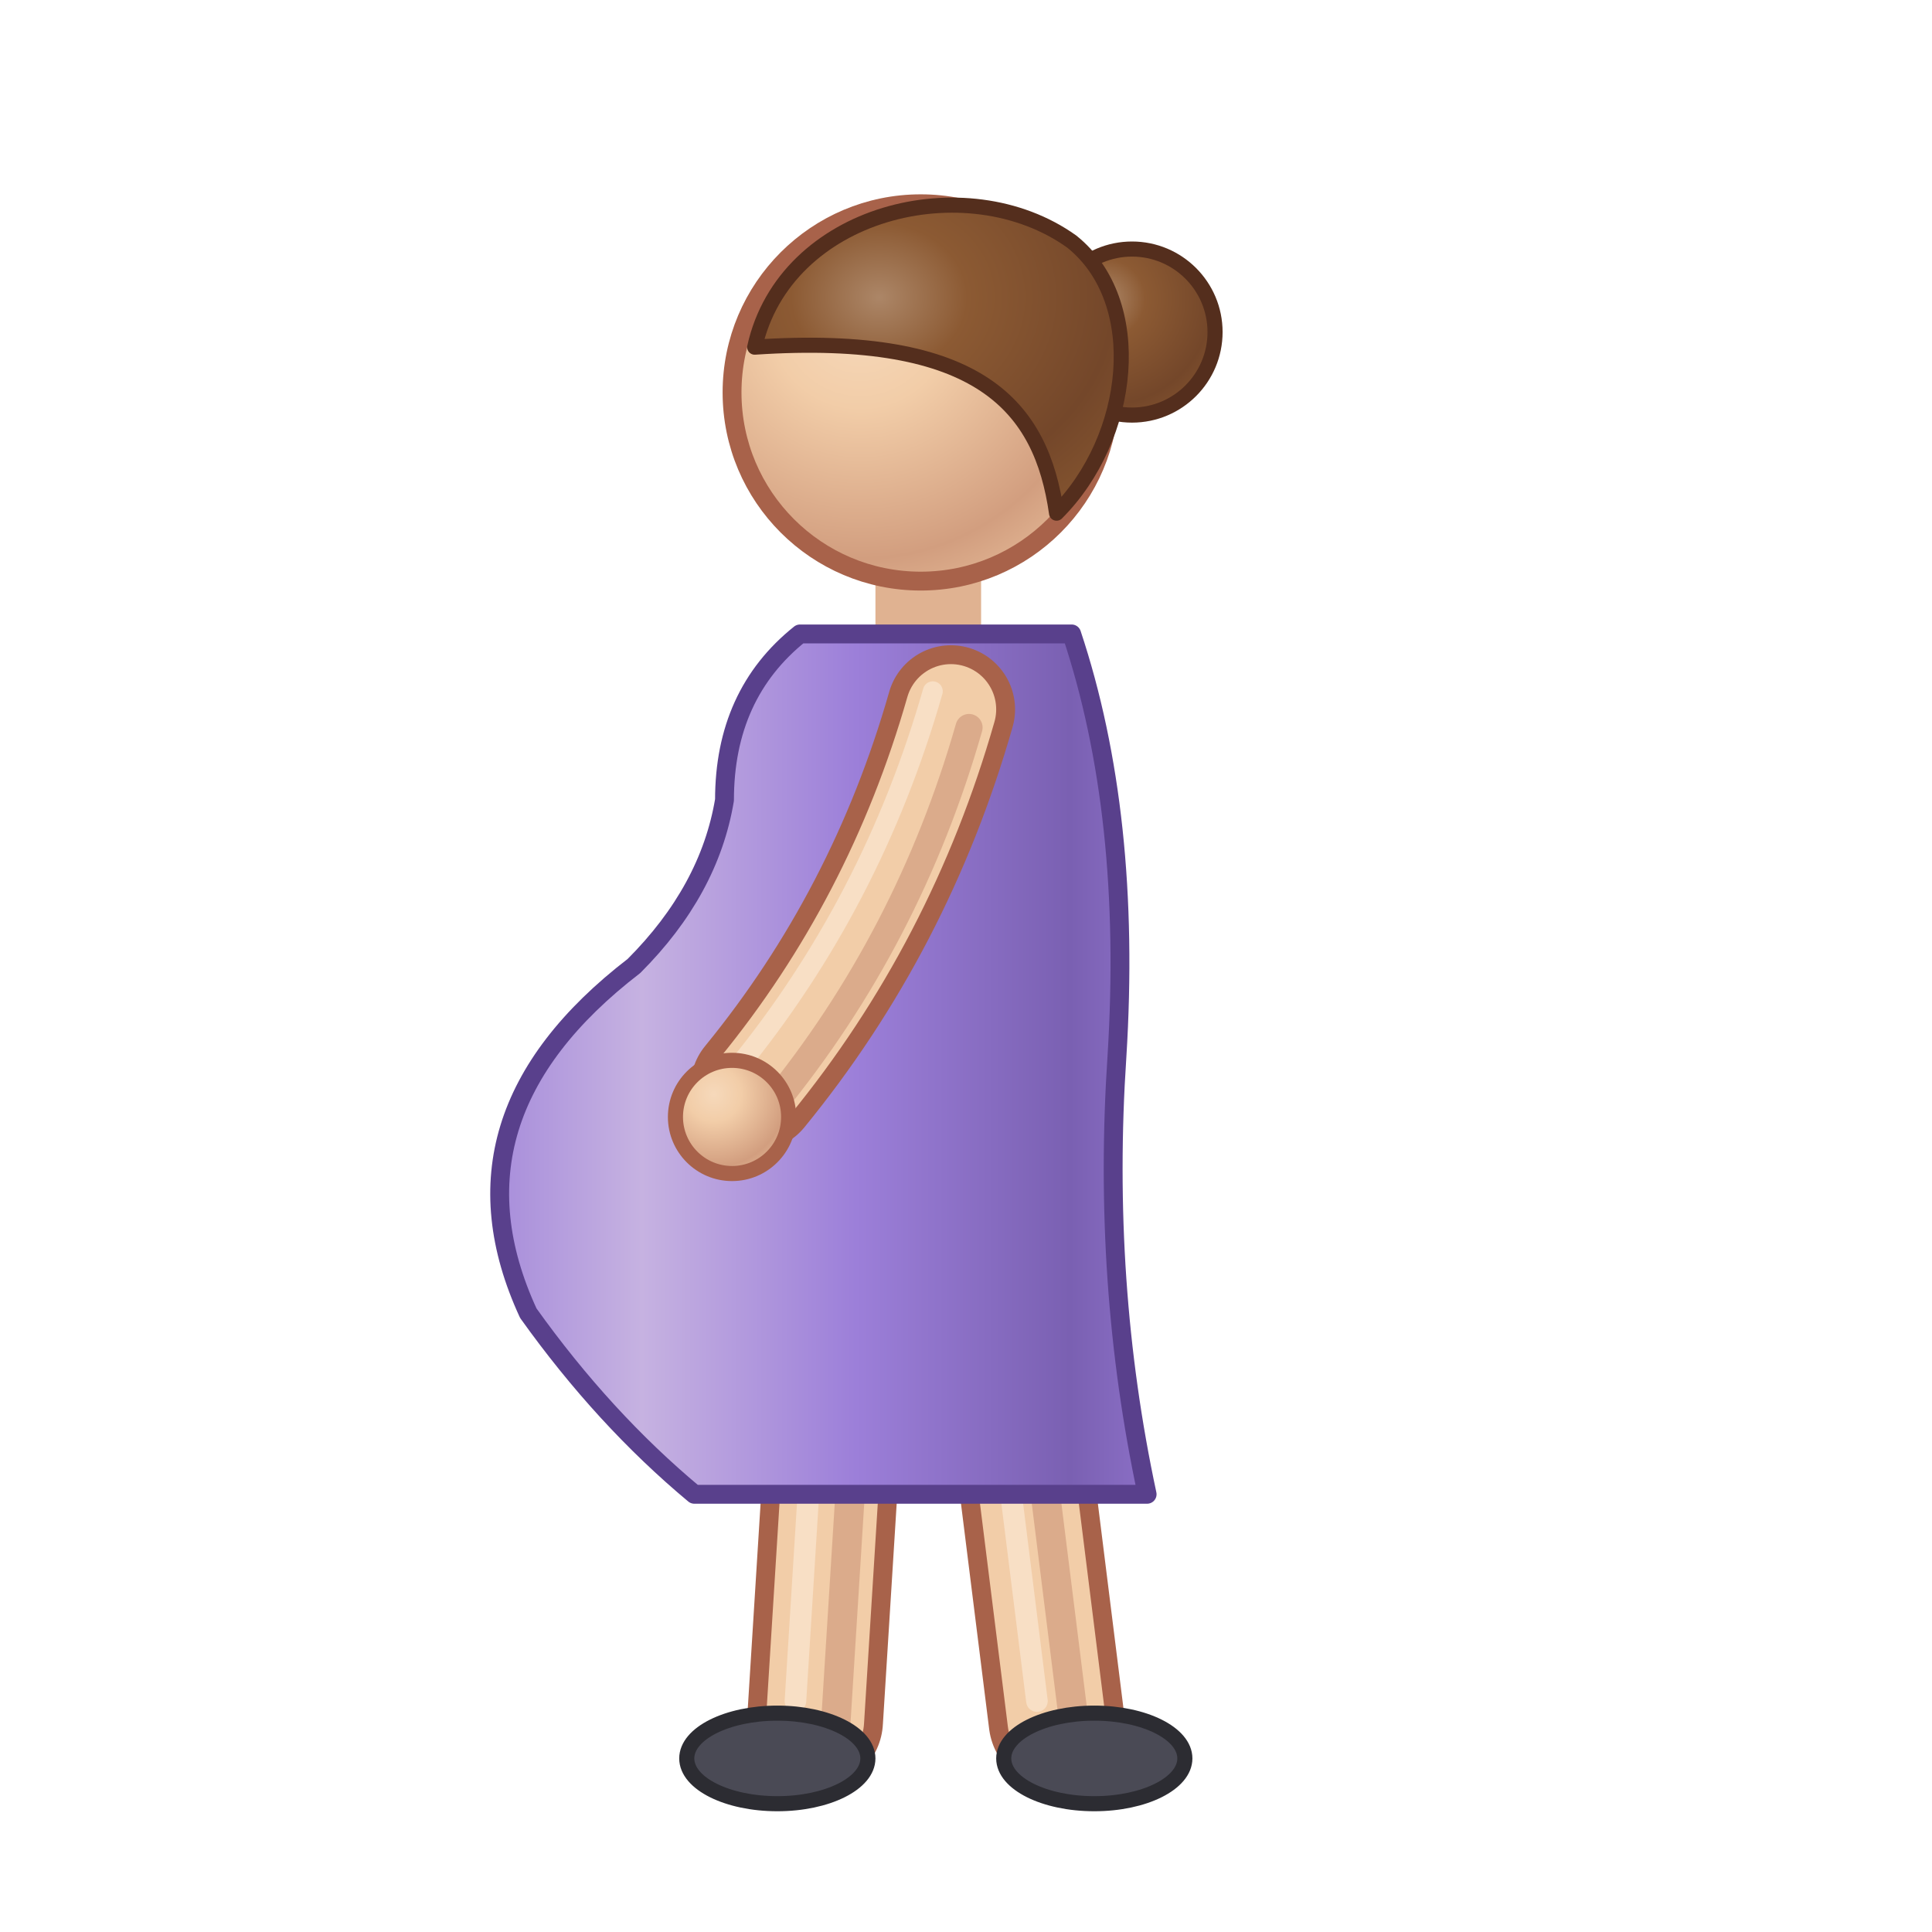
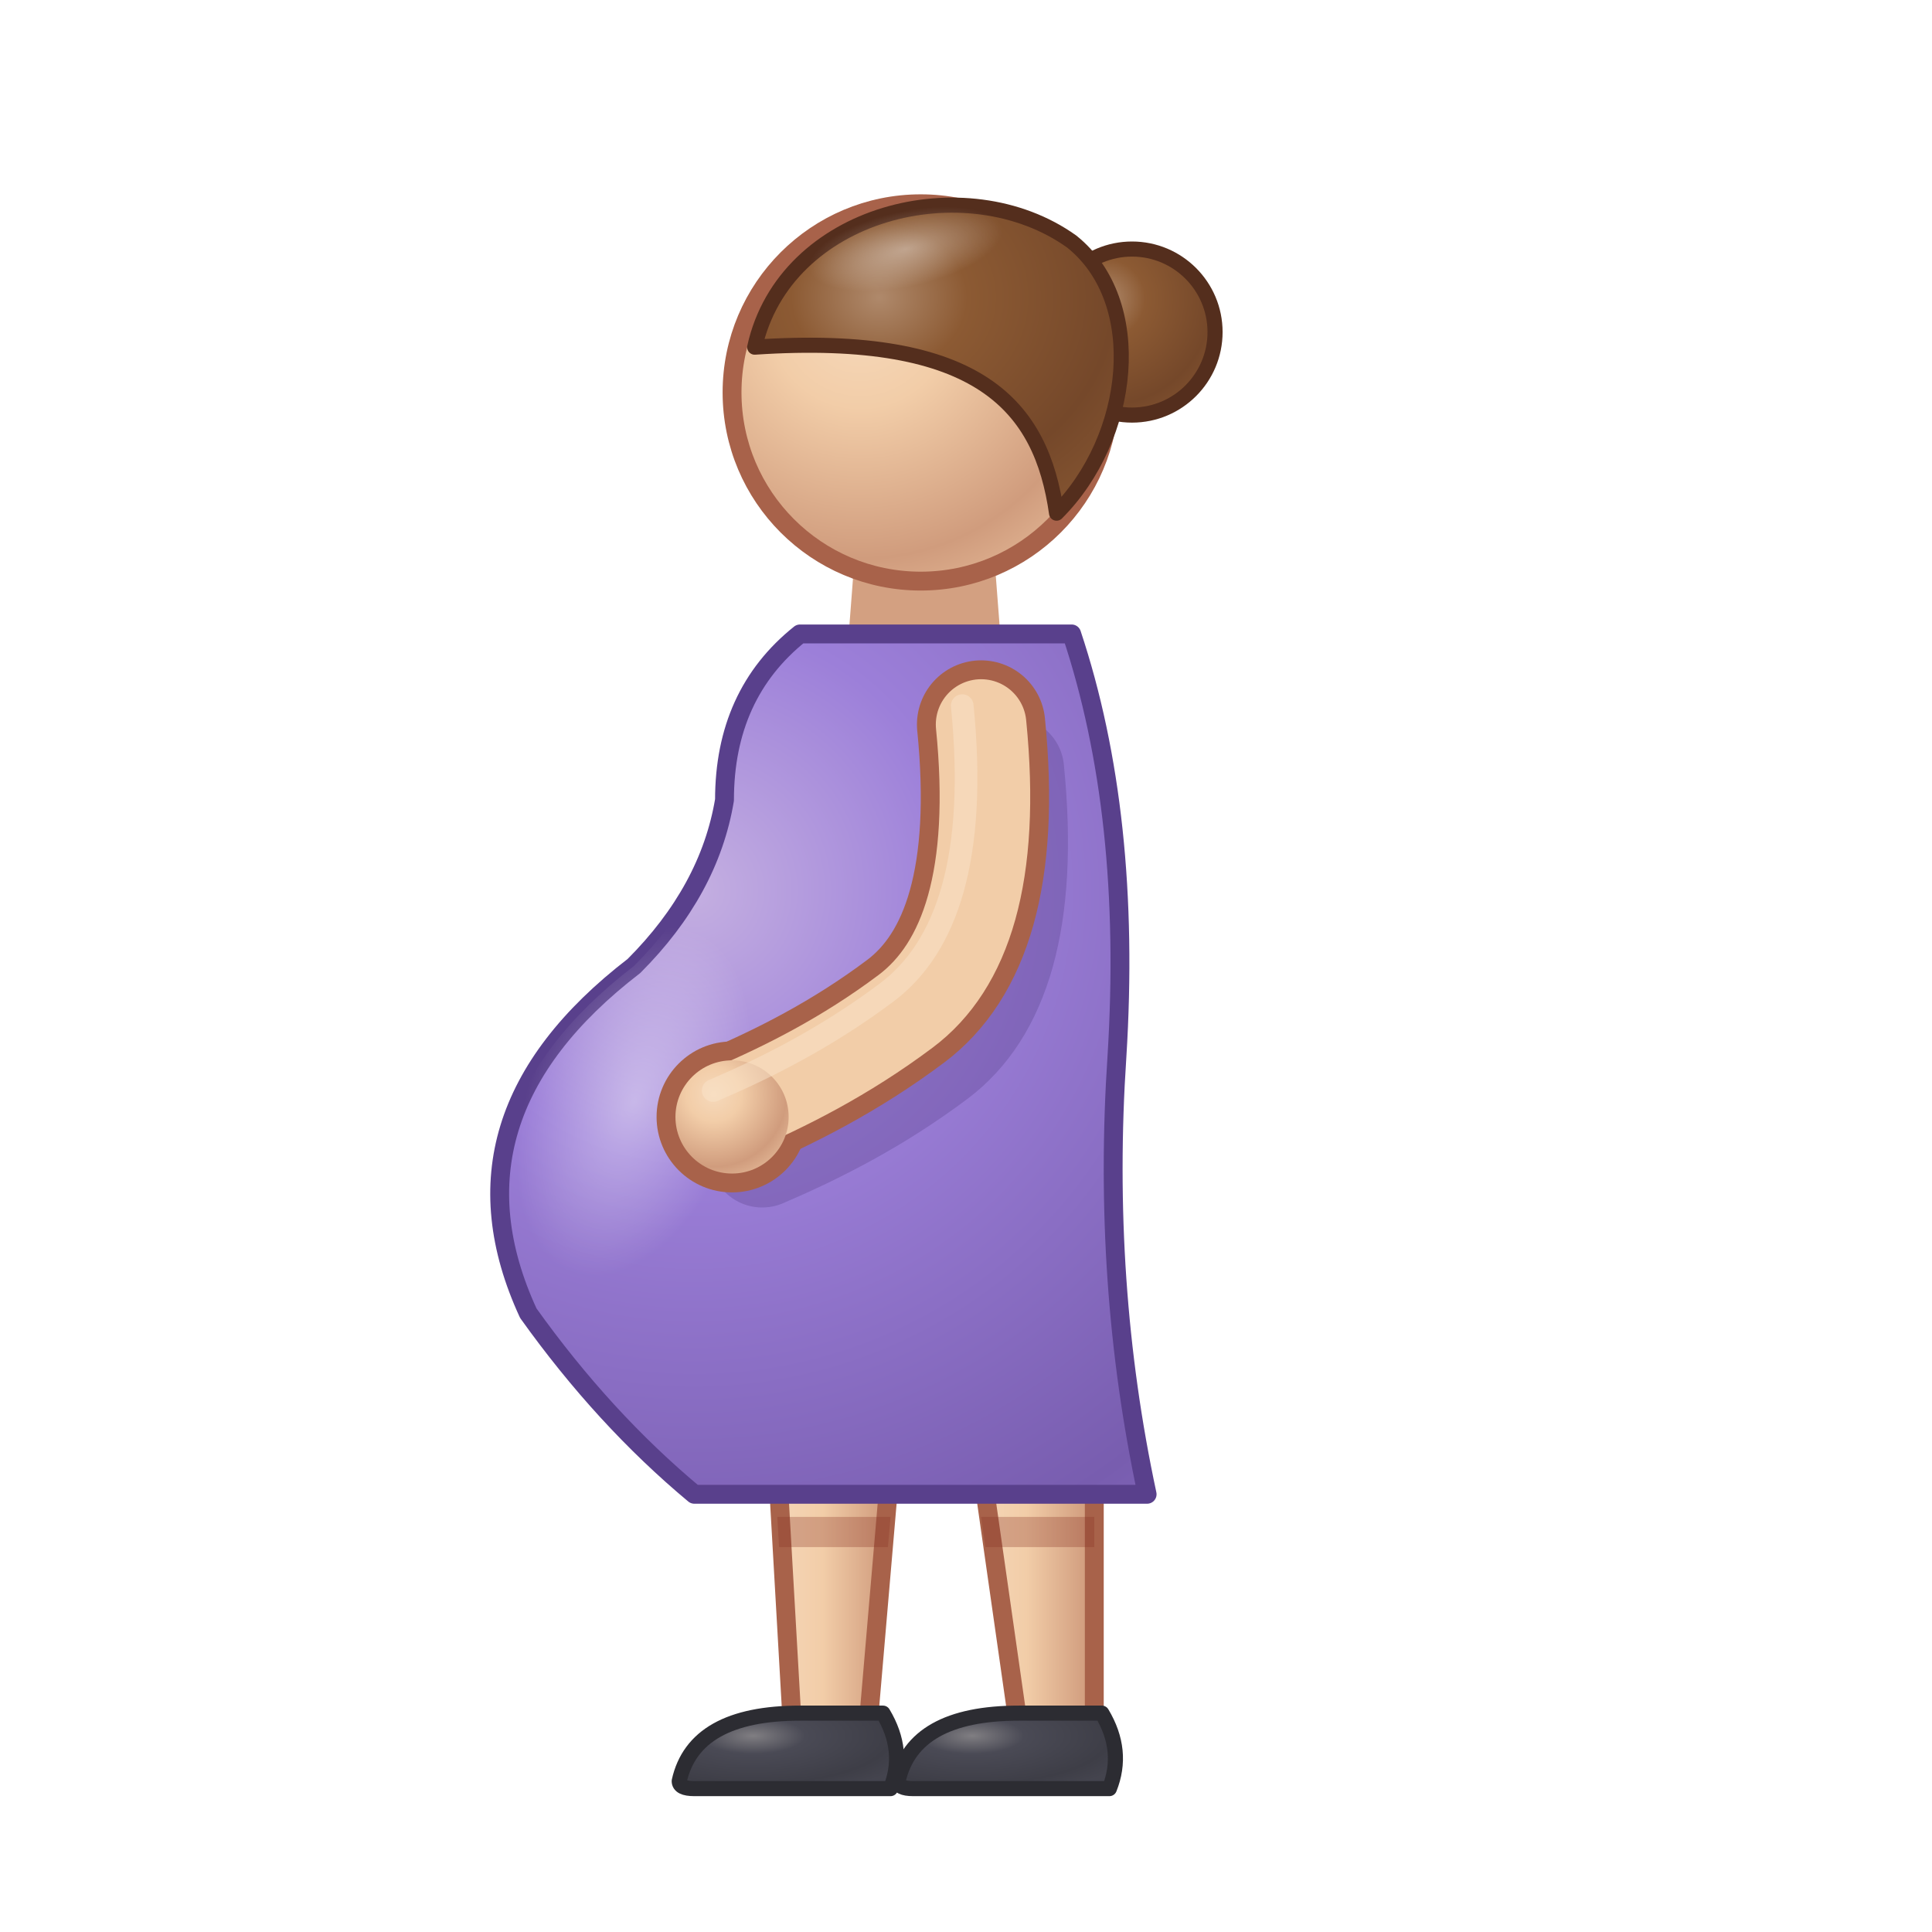
<svg xmlns="http://www.w3.org/2000/svg" viewBox="0 0 256 256" width="256" height="256" role="img" aria-labelledby="pregnant-person-light-title">
  <defs>
    <radialGradient id="pregnant-person-light-skin" cx="0.34" cy="0.3" r="0.8">
      <stop offset="0" stop-color="#f6d9bb" />
      <stop offset="0.3" stop-color="#F2CDA8" />
-       <stop offset="0.8" stop-color="#d29e7f" />
-       <stop offset="1" stop-color="#e2b694" />
+       <stop offset="0.8" stop-color="#d09c7d" />
+       <stop offset="1" stop-color="#e1b493" />
    </radialGradient>
+     <linearGradient id="pregnant-person-light-limb" x1="0" y1="0" x2="1" y2="0">
+       <stop offset="0" stop-color="#f5d6b7" />
+       <stop offset="0.4" stop-color="#F2CDA8" />
+       <stop offset="1" stop-color="#cd9779" />
+     </linearGradient>
    <radialGradient id="pregnant-person-light-hair" cx="0.34" cy="0.3" r="0.8">
-       <stop offset="0" stop-color="#ac8667" />
+       <stop offset="0" stop-color="#af896b" />
      <stop offset="0.3" stop-color="#8C5A33" />
-       <stop offset="0.8" stop-color="#74472a" />
-       <stop offset="1" stop-color="#80512e" />
+       <stop offset="0.8" stop-color="#75482a" />
+       <stop offset="1" stop-color="#80512f" />
    </radialGradient>
-     <linearGradient id="pregnant-person-light-dress" x1="0" y1="0" x2="1" y2="0">
-       <stop offset="0" stop-color="#a88edb" />
-       <stop offset="0.22" stop-color="#c6b2e1" />
-       <stop offset="0.55" stop-color="#9C7FD9" />
-       <stop offset="0.88" stop-color="#7a60b2" />
-       <stop offset="1" stop-color="#8b6fc6" />
-     </linearGradient>
+     <radialGradient id="pregnant-person-light-dress" gradientUnits="userSpaceOnUse" cx="92" cy="118" r="118">
+       <stop offset="0" stop-color="#c4afe1" />
+       <stop offset="0.3" stop-color="#9C7FD9" />
+       <stop offset="0.8" stop-color="#785daf" />
+       <stop offset="1" stop-color="#8a6ec4" />
+     </radialGradient>
+     <radialGradient id="pregnant-person-light-shoe" cx="0.34" cy="0.3" r="0.8">
+       <stop offset="0" stop-color="#807e82" />
+       <stop offset="0.3" stop-color="#4A4A55" />
+       <stop offset="0.8" stop-color="#3e3e47" />
+       <stop offset="1" stop-color="#44444e" />
+     </radialGradient>
+     <radialGradient id="pregnant-person-light-gloss">
+       <stop offset="0" stop-color="#fff" stop-opacity="0.4" />
+       <stop offset="1" stop-color="#fff" stop-opacity="0" />
+     </radialGradient>
+     <clipPath id="pregnant-person-light-on-legs">
+       <path d="M103 194L118 194L115 229L105 229ZM130 194L145 194L145 229L135 229Z" />
+     </clipPath>
+     <clipPath id="pregnant-person-light-on-dress">
+       <path d="M106 84Q96 92 96 106Q94 118 84 128Q58 148 70 174Q80 188 92 198L152 198Q146 170 148 140Q150 108 142 84Z" />
+     </clipPath>
  </defs>
-   <path d="M110 196L108 228" fill="none" stroke-linecap="round" stroke-linejoin="round" stroke="#a8624a" stroke-width="18" />
-   <path d="M110 196L108 228" fill="none" stroke-linecap="round" stroke-linejoin="round" stroke="#F2CDA8" stroke-width="13" />
-   <path d="M110 196L108 228" fill="none" stroke-linecap="round" stroke-linejoin="round" stroke="#c48a6e" stroke-width="3.9" opacity="0.5" transform="translate(2.6 2.6)" />
-   <path d="M110 196L108 228" fill="none" stroke-linecap="round" stroke-linejoin="round" stroke="#fbebd8" stroke-width="2.86" opacity="0.6" transform="translate(-2.6 -2.6)" />
-   <path d="M136 196L140 228" fill="none" stroke-linecap="round" stroke-linejoin="round" stroke="#a8624a" stroke-width="18" />
-   <path d="M136 196L140 228" fill="none" stroke-linecap="round" stroke-linejoin="round" stroke="#F2CDA8" stroke-width="13" />
-   <path d="M136 196L140 228" fill="none" stroke-linecap="round" stroke-linejoin="round" stroke="#c48a6e" stroke-width="3.9" opacity="0.5" transform="translate(2.6 2.6)" />
-   <path d="M136 196L140 228" fill="none" stroke-linecap="round" stroke-linejoin="round" stroke="#fbebd8" stroke-width="2.86" opacity="0.6" transform="translate(-2.6 -2.6)" />
-   <ellipse cx="103" cy="233" rx="12" ry="6" fill="#4A4A55" stroke="#2c2c32" stroke-width="2" />
-   <ellipse cx="145" cy="233" rx="12" ry="6" fill="#4A4A55" stroke="#2c2c32" stroke-width="2" />
-   <rect x="116" y="68" width="14" height="18" fill="#e0b291" />
+   <path d="M103 194L118 194L115 229L105 229Z" fill="url(#pregnant-person-light-limb)" stroke="#a8624a" stroke-width="2.5" stroke-linejoin="round" />
+   <path d="M130 194L145 194L145 229L135 229Z" fill="url(#pregnant-person-light-limb)" stroke="#a8624a" stroke-width="2.5" stroke-linejoin="round" />
+   <path d="M106 84Q96 92 96 106Q94 118 84 128Q58 148 70 174Q80 188 92 198L152 198Q146 170 148 140Q150 108 142 84Z" transform="translate(0 7)" fill="#863020" opacity="0.3" clip-path="url(#pregnant-person-light-on-legs)" />
+   <path d="M90 236Q92 227 106 227L117 227Q120 232 118 237L92 237Q90 237 90 236Z" transform="translate(0 0)" fill="url(#pregnant-person-light-shoe)" stroke="#2c2c32" stroke-width="2" stroke-linejoin="round" />
+   <path d="M90 236Q92 227 106 227L117 227Q120 232 118 237L92 237Q90 237 90 236Z" transform="translate(29 0)" fill="url(#pregnant-person-light-shoe)" stroke="#2c2c32" stroke-width="2" stroke-linejoin="round" />
+   <path d="M114 64L131 64L133 90L112 90Z" fill="#d3a081" />
  <path d="M106 84Q96 92 96 106Q94 118 84 128Q58 148 70 174Q80 188 92 198L152 198Q146 170 148 140Q150 108 142 84Z" fill="url(#pregnant-person-light-dress)" stroke="#59408c" stroke-width="2.5" stroke-linejoin="round" />
-   <path d="M126 94Q118 122 100 144" fill="none" stroke-linecap="round" stroke-linejoin="round" stroke="#a8624a" stroke-width="17" />
-   <path d="M126 94Q118 122 100 144" fill="none" stroke-linecap="round" stroke-linejoin="round" stroke="#F2CDA8" stroke-width="12" />
-   <path d="M126 94Q118 122 100 144" fill="none" stroke-linecap="round" stroke-linejoin="round" stroke="#c48a6e" stroke-width="3.6" opacity="0.5" transform="translate(2.4 2.4)" />
-   <path d="M126 94Q118 122 100 144" fill="none" stroke-linecap="round" stroke-linejoin="round" stroke="#fbebd8" stroke-width="2.64" opacity="0.6" transform="translate(-2.4 -2.4)" />
-   <circle cx="97" cy="148" r="7.5" fill="url(#pregnant-person-light-skin)" stroke="#a8624a" stroke-width="2" />
+   <g clip-path="url(#pregnant-person-light-on-dress)">
+     <ellipse cx="84" cy="146" rx="14" ry="24" transform="rotate(20 84 146)" fill="url(#pregnant-person-light-gloss)" />
+     <path d="M130 96C132 116 128 128 120 134C112 140 104 144 97 147" fill="none" stroke-width="14" stroke-linecap="round" stroke-linejoin="round" stroke="#3a2368" opacity="0.22" transform="translate(4 6)" />
+   </g>
+   <path d="M130 96C132 116 128 128 120 134C112 140 104 144 97 147" fill="none" stroke-width="17" stroke-linecap="round" stroke-linejoin="round" stroke="#a8624a" />
+   <circle cx="97" cy="148" r="10" fill="#a8624a" />
+   <path d="M130 96C132 116 128 128 120 134C112 140 104 144 97 147" fill="none" stroke-width="12" stroke-linecap="round" stroke-linejoin="round" stroke="#F2CDA8" />
+   <circle cx="97" cy="148" r="7.5" fill="url(#pregnant-person-light-skin)" />
+   <path d="M130 96C132 116 128 128 120 134C112 140 104 144 97 147" fill="none" stroke-width="3" stroke-linecap="round" stroke-linejoin="round" stroke="#f9e3ca" opacity="0.5" transform="translate(-2.5 -2.5)" />
  <circle cx="150" cy="44" r="11" fill="url(#pregnant-person-light-hair)" stroke="#542e1d" stroke-width="2" />
  <circle cx="122" cy="52" r="25" fill="url(#pregnant-person-light-skin)" stroke="#a8624a" stroke-width="2.5" />
  <path d="M100 46C104 28 128 22 142 32C152 40 150 58 140 68C138 54 130 44 100 46Z" fill="url(#pregnant-person-light-hair)" stroke="#542e1d" stroke-width="2" stroke-linejoin="round" />
+   <ellipse cx="120" cy="33" rx="13" ry="5" transform="rotate(-12 120 33)" fill="url(#pregnant-person-light-gloss)" />
</svg>
